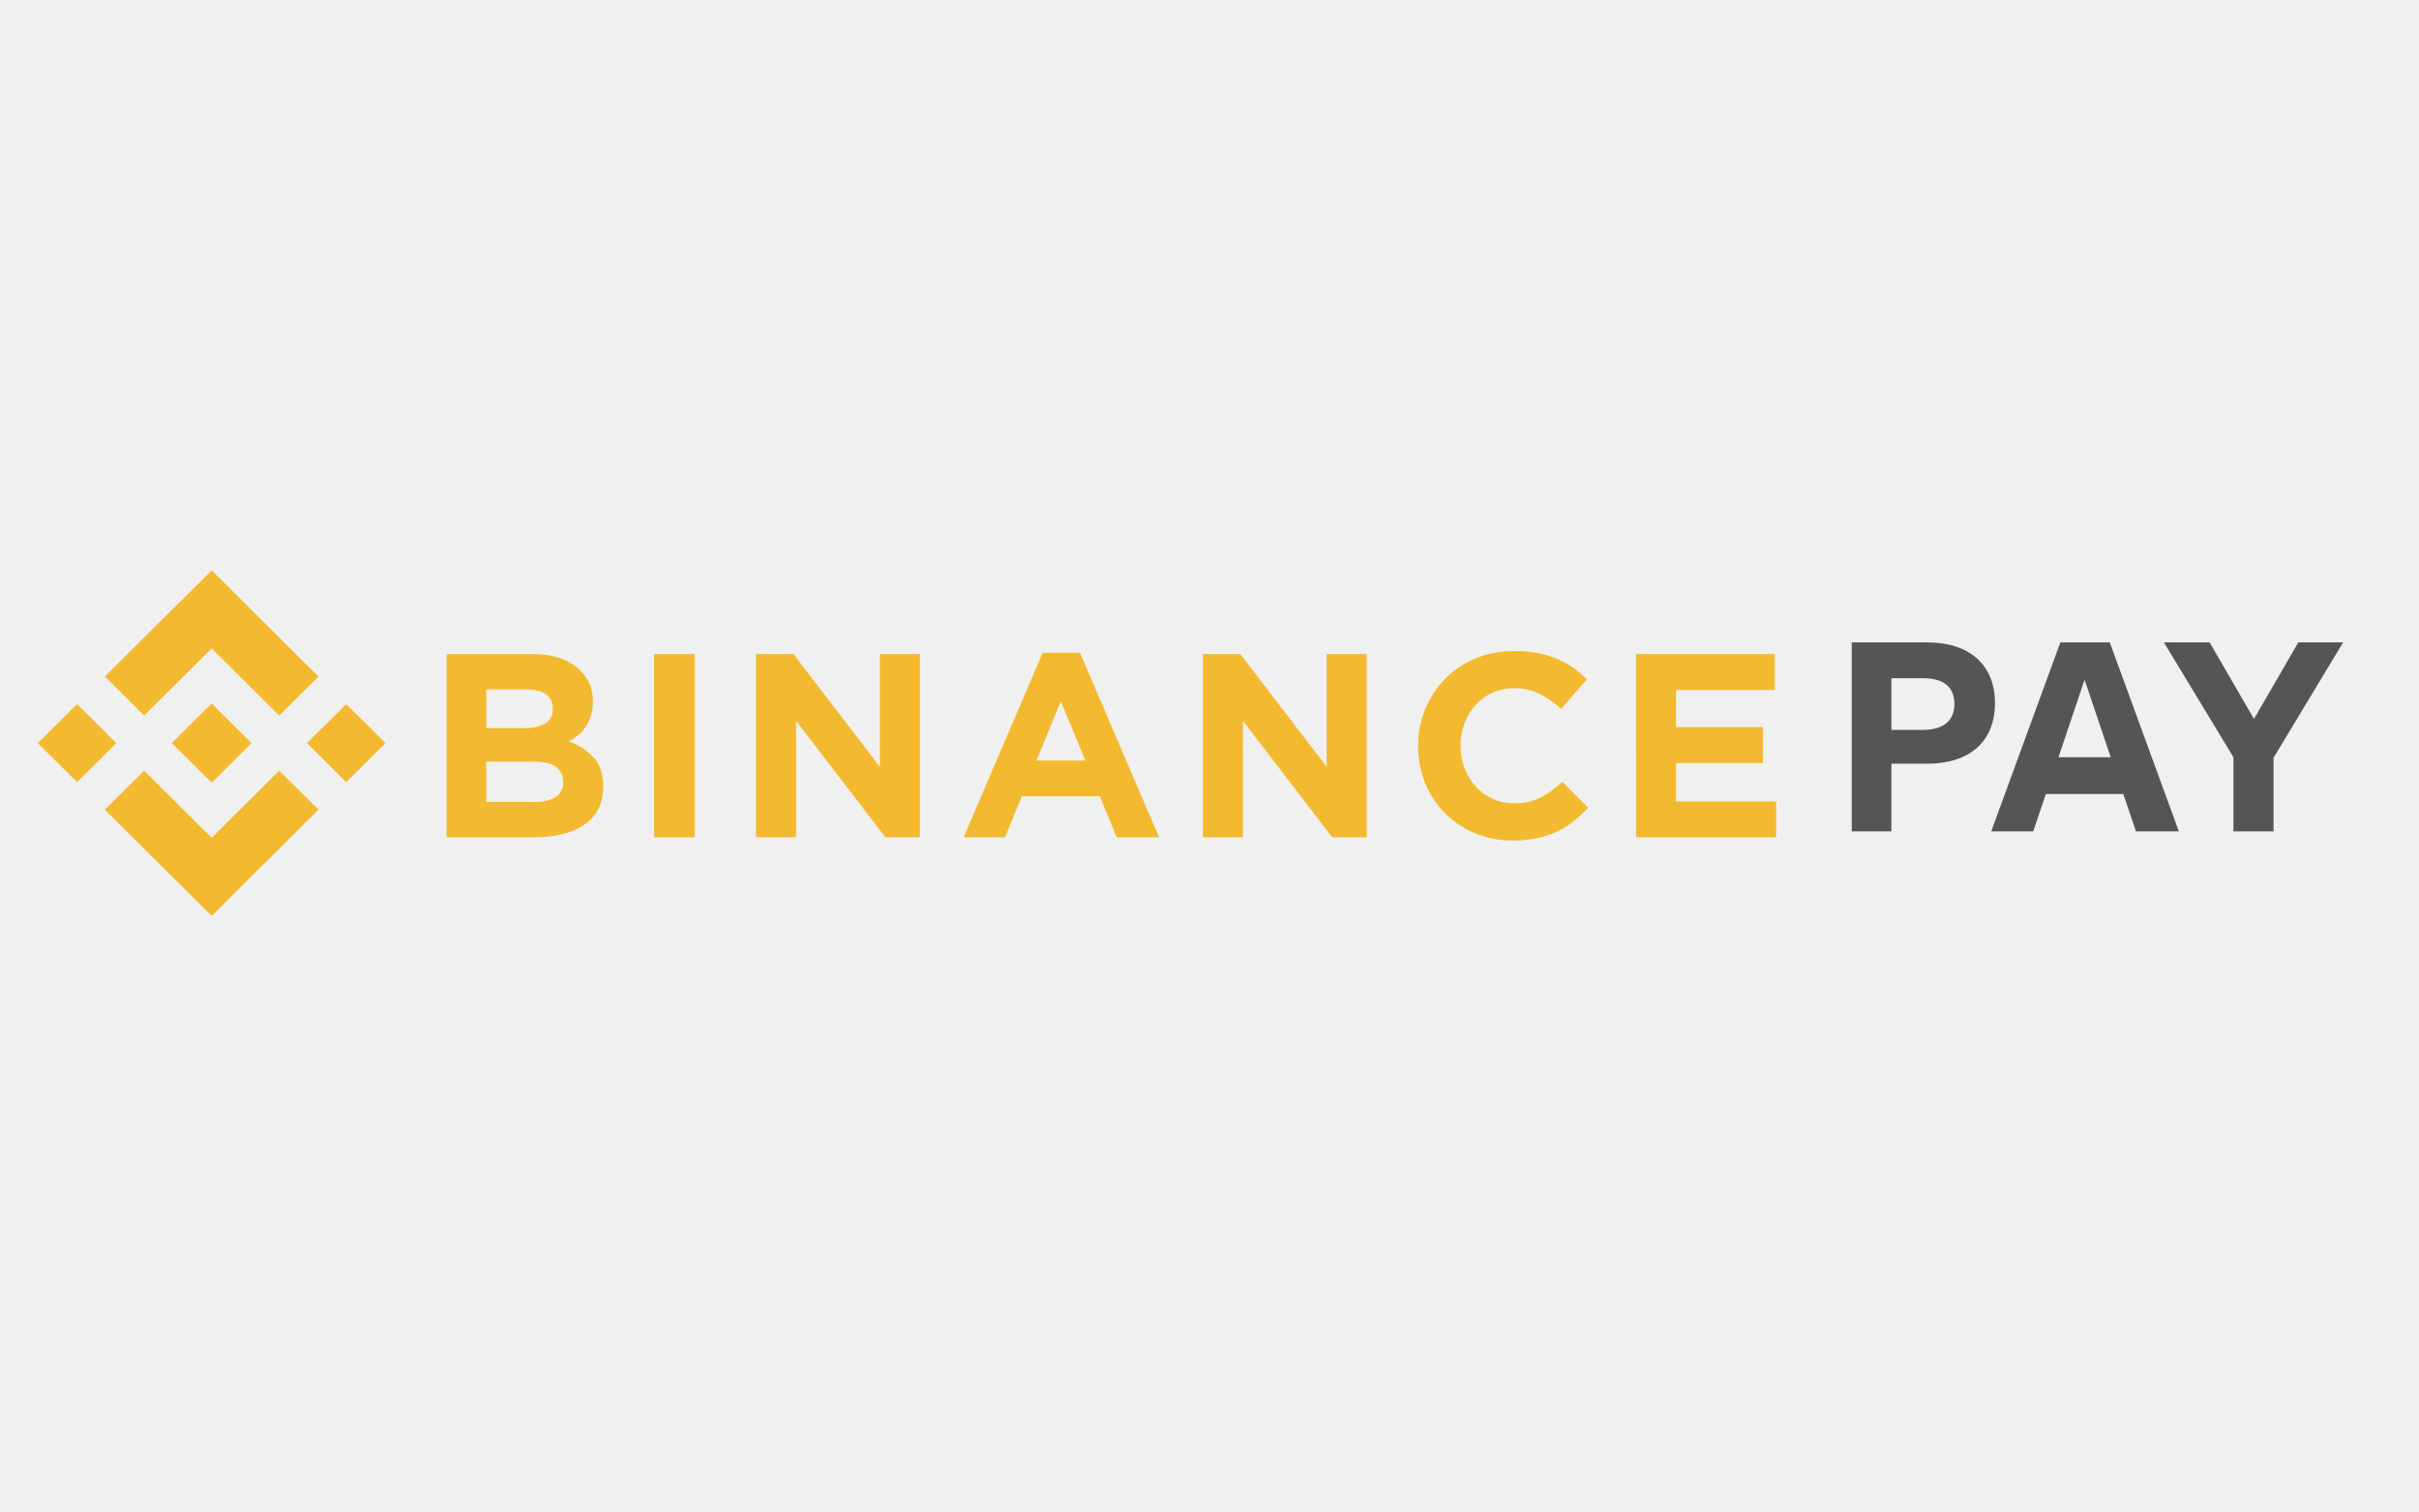
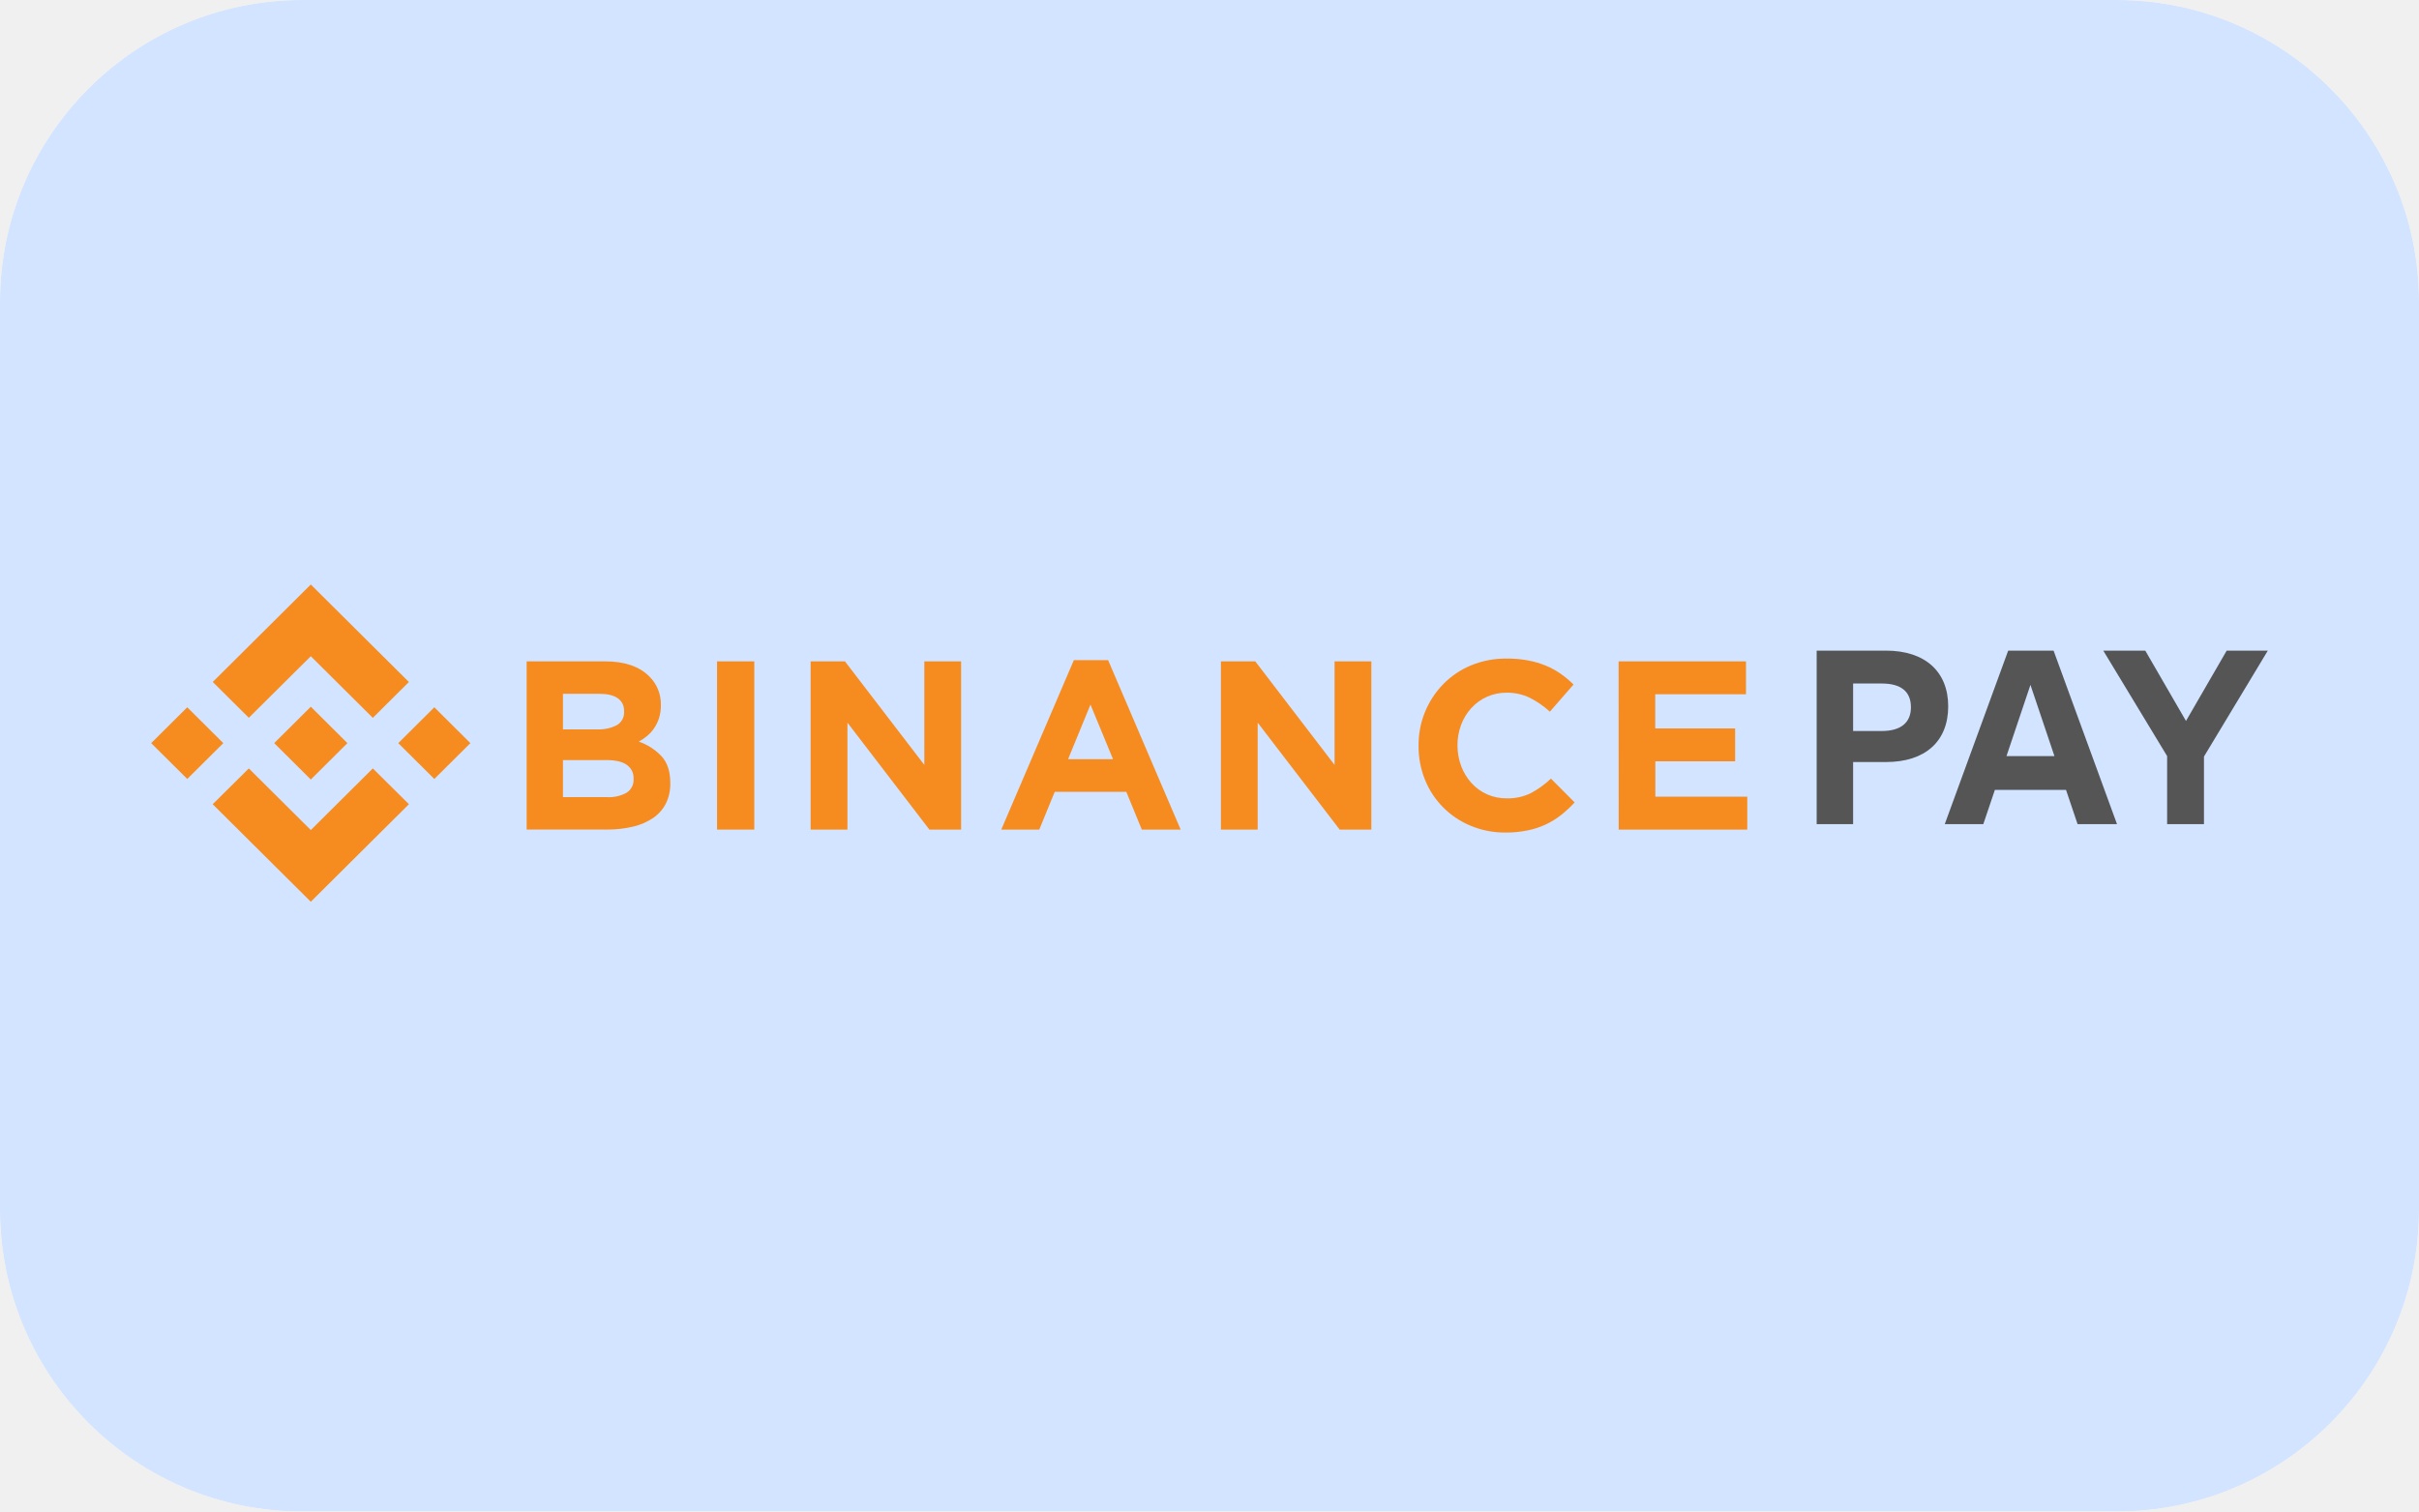
<svg xmlns="http://www.w3.org/2000/svg" width="64" height="40" viewBox="0 0 64 40" fill="none">
  <g clip-path="url(#clip0_1590_21635)">
    <mask id="mask0_1590_21635" style="mask-type:alpha" maskUnits="userSpaceOnUse" x="0" y="0" width="64" height="40">
      <path d="M0 0H64V40H0V0Z" fill="#700000" />
      <path d="M0 0H64V40H0V0Z" fill="url(#paint0_linear_1590_21635)" />
    </mask>
    <g mask="url(#mask0_1590_21635)">
-       <path d="M3.813 18.936L5.6 17.16L7.387 18.937L8.426 17.904L5.6 15.094L2.774 17.903L3.813 18.936Z" fill="#F3BA2F" />
-       <path d="M1 19.666L2.039 18.633L3.079 19.666L2.039 20.699L1 19.666Z" fill="#F3BA2F" />
-       <path d="M3.813 20.395L5.6 22.171L7.387 20.394L8.427 21.426L8.426 21.427L5.6 24.237L2.774 21.428L2.772 21.427L3.813 20.395Z" fill="#F3BA2F" />
-       <path d="M8.12 19.666L9.159 18.633L10.198 19.666L9.159 20.699L8.12 19.666Z" fill="#F3BA2F" />
-       <path d="M6.654 19.665L5.6 18.616L4.82 19.391L4.73 19.48L4.546 19.664L4.544 19.665L4.546 19.667L5.6 20.714L6.654 19.666L6.655 19.665H6.654Z" fill="#F3BA2F" />
-       <path d="M11.819 17.309H14.08C14.641 17.309 15.066 17.454 15.353 17.743C15.462 17.849 15.547 17.977 15.604 18.117C15.662 18.258 15.69 18.409 15.687 18.56V18.574C15.689 18.698 15.671 18.822 15.635 18.941C15.603 19.043 15.556 19.14 15.496 19.23C15.441 19.314 15.373 19.39 15.296 19.455C15.22 19.52 15.138 19.575 15.05 19.621C15.304 19.709 15.533 19.858 15.716 20.054C15.878 20.237 15.958 20.49 15.958 20.813V20.826C15.963 21.028 15.919 21.227 15.83 21.408C15.743 21.575 15.617 21.718 15.461 21.824C15.286 21.942 15.09 22.026 14.884 22.074C14.639 22.131 14.388 22.159 14.136 22.157H11.819V17.309ZM13.854 19.269C14.049 19.279 14.244 19.237 14.418 19.148C14.486 19.109 14.542 19.051 14.578 18.982C14.615 18.913 14.632 18.835 14.626 18.757V18.743C14.63 18.671 14.615 18.599 14.583 18.535C14.552 18.47 14.504 18.414 14.445 18.372C14.325 18.287 14.15 18.245 13.923 18.245H12.865V19.269H13.854ZM14.139 21.223C14.334 21.234 14.528 21.189 14.699 21.095C14.765 21.053 14.819 20.993 14.854 20.923C14.89 20.853 14.906 20.775 14.901 20.696V20.683C14.903 20.608 14.887 20.534 14.855 20.467C14.822 20.4 14.773 20.342 14.713 20.298C14.588 20.202 14.386 20.154 14.107 20.154H12.865V21.223H14.139Z" fill="#F3BA2F" />
-       <path d="M17.305 17.309H18.378V22.158H17.305V17.309Z" fill="#F3BA2F" />
-       <path d="M20.002 17.309H20.992L23.279 20.293V17.309H24.338V22.158H23.425L21.063 19.076V22.158H20.002V17.309Z" fill="#F3BA2F" />
-       <path d="M27.587 17.275H28.575L30.665 22.158H29.545L29.099 21.07H27.036L26.59 22.158H25.496L27.587 17.275ZM28.716 20.129L28.066 18.556L27.42 20.129H28.716Z" fill="#F3BA2F" />
-       <path d="M31.825 17.309H32.815L35.1 20.293V17.309H36.16V22.158H35.246L32.885 19.076V22.158H31.825V17.309Z" fill="#F3BA2F" />
-       <path d="M40.022 22.243C39.68 22.246 39.341 22.18 39.025 22.05C38.728 21.928 38.458 21.748 38.232 21.521C38.006 21.293 37.828 21.023 37.708 20.727C37.582 20.416 37.518 20.084 37.52 19.75V19.736C37.514 19.076 37.77 18.44 38.231 17.966C38.458 17.734 38.73 17.55 39.03 17.426C39.357 17.291 39.708 17.224 40.061 17.229C40.27 17.227 40.479 17.245 40.684 17.284C40.86 17.317 41.032 17.368 41.197 17.436C41.347 17.499 41.49 17.578 41.622 17.672C41.752 17.763 41.873 17.865 41.986 17.977L41.303 18.759C41.129 18.6 40.934 18.464 40.722 18.357C40.515 18.259 40.287 18.209 40.057 18.213C39.865 18.211 39.675 18.249 39.5 18.326C39.325 18.402 39.168 18.515 39.04 18.656C38.913 18.797 38.813 18.961 38.746 19.138C38.676 19.325 38.641 19.524 38.642 19.724V19.737C38.642 19.937 38.677 20.135 38.746 20.322C38.812 20.5 38.911 20.665 39.037 20.807C39.164 20.95 39.321 21.064 39.496 21.142C39.671 21.22 39.862 21.259 40.054 21.258C40.298 21.265 40.541 21.213 40.761 21.105C40.97 20.992 41.163 20.852 41.335 20.689L42.018 21.375C41.898 21.505 41.767 21.626 41.628 21.736C41.491 21.844 41.343 21.936 41.186 22.01C41.018 22.088 40.841 22.146 40.66 22.183C40.45 22.224 40.236 22.245 40.022 22.243Z" fill="#F3BA2F" />
-       <path d="M43.285 17.309H46.956V18.258H44.34V19.242H46.643V20.191H44.344V21.209H46.992V22.158H43.287L43.285 17.309Z" fill="#F3BA2F" />
-       <path d="M50.992 17H48.992V22H50.041V20.21H50.992C52.115 20.21 52.782 19.618 52.782 18.605C52.782 17.605 52.115 17 50.992 17ZM50.868 19.316H50.041V17.947H50.868C51.412 17.947 51.708 18.171 51.708 18.632C51.708 19.079 51.412 19.316 50.868 19.316Z" fill="#555555" />
-       <path d="M56.511 22H57.646L55.819 17H54.511L52.683 22H53.794L54.128 21.013H56.177L56.511 22ZM54.461 20.04L55.152 17.987L55.844 20.04H54.461Z" fill="#555555" />
-       <path d="M61.992 17H60.807L59.634 19.026L58.461 17H57.251L59.091 20.04V22H60.152V20.053L61.992 17Z" fill="#555555" />
+       <rect width="64" height="40" fill="#D2E4FF" />
+       <path d="M6.583 18.995L8.223 17.366L9.864 18.997L10.818 18.048L8.223 15.468L5.629 18.047L6.583 18.995Z" fill="#F68C1F" />
+       <path d="M4 19.666L4.954 18.717L5.908 19.666L4.954 20.614L4 19.666Z" fill="#F68C1F" />
+       <path d="M6.583 20.335L8.223 21.966L9.864 20.335L10.819 21.282L10.818 21.283L8.223 23.863L5.629 21.284L5.627 21.283L6.583 20.335Z" fill="#F68C1F" />
+       <path d="M10.537 19.666L11.491 18.717L12.445 19.666L11.491 20.614L10.537 19.666Z" fill="#F68C1F" />
+       <path d="M9.191 19.665L8.223 18.702L7.508 19.414L7.425 19.495L7.256 19.664L7.254 19.665L7.256 19.667L8.223 20.629L9.191 19.666L9.192 19.665H9.191Z" fill="#F68C1F" />
+       <path d="M13.934 17.502H16.01C16.525 17.502 16.914 17.635 17.178 17.9C17.278 17.998 17.357 18.115 17.409 18.244C17.462 18.373 17.487 18.511 17.485 18.65V18.663C17.486 18.777 17.471 18.891 17.437 19C17.408 19.094 17.365 19.183 17.31 19.265C17.259 19.342 17.197 19.412 17.126 19.472C17.056 19.531 16.981 19.582 16.9 19.625C17.133 19.705 17.343 19.842 17.511 20.022C17.66 20.19 17.734 20.422 17.734 20.718V20.731C17.738 20.916 17.698 21.099 17.616 21.266C17.537 21.419 17.421 21.55 17.278 21.648C17.116 21.755 16.937 21.833 16.748 21.876C16.523 21.929 16.292 21.955 16.061 21.953H13.934V17.502ZM15.802 19.302C15.981 19.31 16.16 19.272 16.32 19.19C16.382 19.154 16.433 19.101 16.467 19.038C16.501 18.974 16.516 18.902 16.511 18.831V18.818C16.514 18.752 16.501 18.686 16.472 18.627C16.442 18.567 16.399 18.516 16.345 18.478C16.234 18.4 16.074 18.361 15.865 18.361H14.894V19.302H15.802ZM16.064 21.095C16.243 21.105 16.421 21.064 16.578 20.978C16.639 20.939 16.688 20.884 16.721 20.82C16.753 20.756 16.768 20.684 16.763 20.612V20.599C16.765 20.531 16.751 20.463 16.721 20.401C16.691 20.34 16.646 20.287 16.59 20.246C16.475 20.158 16.29 20.114 16.034 20.114H14.894V21.095H16.064Z" fill="#F68C1F" />
+       <path d="M18.971 17.502H19.956V21.954H18.971V17.502Z" fill="#F68C1F" />
+       <path d="M21.447 17.502H22.355L24.455 20.242V17.502H25.428V21.954H24.589L22.421 19.124V21.954H21.447V17.502Z" fill="#F68C1F" />
+       <path d="M28.411 17.47H29.318L31.237 21.954H30.209L29.799 20.955H27.905L27.496 21.954H26.491L28.411 17.47ZM29.448 20.091L28.851 18.646L28.258 20.091H29.448Z" fill="#F68C1F" />
+       <path d="M32.302 17.502H33.211L35.309 20.242V17.502H36.282V21.954H35.444L33.275 19.124V21.954H32.302V17.502Z" fill="#F68C1F" />
+       <path d="M39.828 22.032C39.514 22.035 39.203 21.974 38.913 21.854C38.64 21.742 38.392 21.577 38.185 21.369C37.977 21.16 37.813 20.912 37.703 20.64C37.588 20.355 37.529 20.05 37.531 19.742V19.73C37.526 19.124 37.76 18.54 38.184 18.105C38.392 17.892 38.642 17.723 38.917 17.609C39.217 17.485 39.539 17.424 39.864 17.428C40.056 17.426 40.248 17.443 40.436 17.479C40.598 17.509 40.756 17.556 40.907 17.619C41.045 17.676 41.176 17.749 41.298 17.835C41.416 17.919 41.528 18.012 41.631 18.115L41.005 18.833C40.845 18.687 40.665 18.562 40.471 18.464C40.281 18.373 40.071 18.328 39.86 18.331C39.684 18.33 39.51 18.365 39.349 18.435C39.188 18.505 39.044 18.609 38.926 18.739C38.809 18.868 38.718 19.018 38.657 19.181C38.593 19.353 38.56 19.535 38.561 19.719V19.731C38.561 19.915 38.593 20.096 38.657 20.268C38.717 20.432 38.808 20.582 38.923 20.713C39.04 20.845 39.184 20.95 39.345 21.021C39.506 21.092 39.681 21.128 39.857 21.127C40.082 21.134 40.305 21.086 40.506 20.987C40.698 20.883 40.876 20.755 41.034 20.605L41.661 21.235C41.55 21.355 41.431 21.465 41.303 21.567C41.177 21.665 41.041 21.75 40.897 21.818C40.743 21.89 40.581 21.943 40.414 21.976C40.221 22.015 40.025 22.034 39.828 22.032Z" fill="#F68C1F" />
+       <path d="M42.824 17.502H46.194V18.373H43.793V19.276H45.907V20.148H43.796V21.083H46.228V21.954H42.826L42.824 17.502Z" fill="#F68C1F" />
+       <path d="M49.9 17.218H48.064V21.809H49.028V20.166H49.9C50.932 20.166 51.544 19.622 51.544 18.692C51.544 17.774 50.932 17.218 49.9 17.218ZM49.787 19.345H49.028V18.088H49.787C50.286 18.088 50.558 18.294 50.558 18.716C50.558 19.127 50.286 19.345 49.787 19.345Z" fill="#555555" />
+       <path d="M54.967 21.809H56.01L54.332 17.218H53.131L51.453 21.809H52.473L52.779 20.903H54.661L54.967 21.809ZM53.086 20.009L53.72 18.124L54.355 20.009H53.086Z" fill="#555555" />
+       <path d="M60 17.218H58.912L57.835 19.079L56.758 17.218H55.647L57.336 20.009V21.809H58.311V20.021L60 17.218Z" fill="#555555" />
    </g>
  </g>
  <defs>
    <linearGradient id="paint0_linear_1590_21635" x1="32" y1="0" x2="32" y2="40" gradientUnits="userSpaceOnUse">
      <stop offset="0.265" stop-color="#B20426" />
      <stop offset="1" stop-color="#9A0825" />
    </linearGradient>
    <clipPath id="clip0_1590_21635">
      <rect width="64" height="40" rx="8" fill="white" />
    </clipPath>
  </defs>
</svg>
